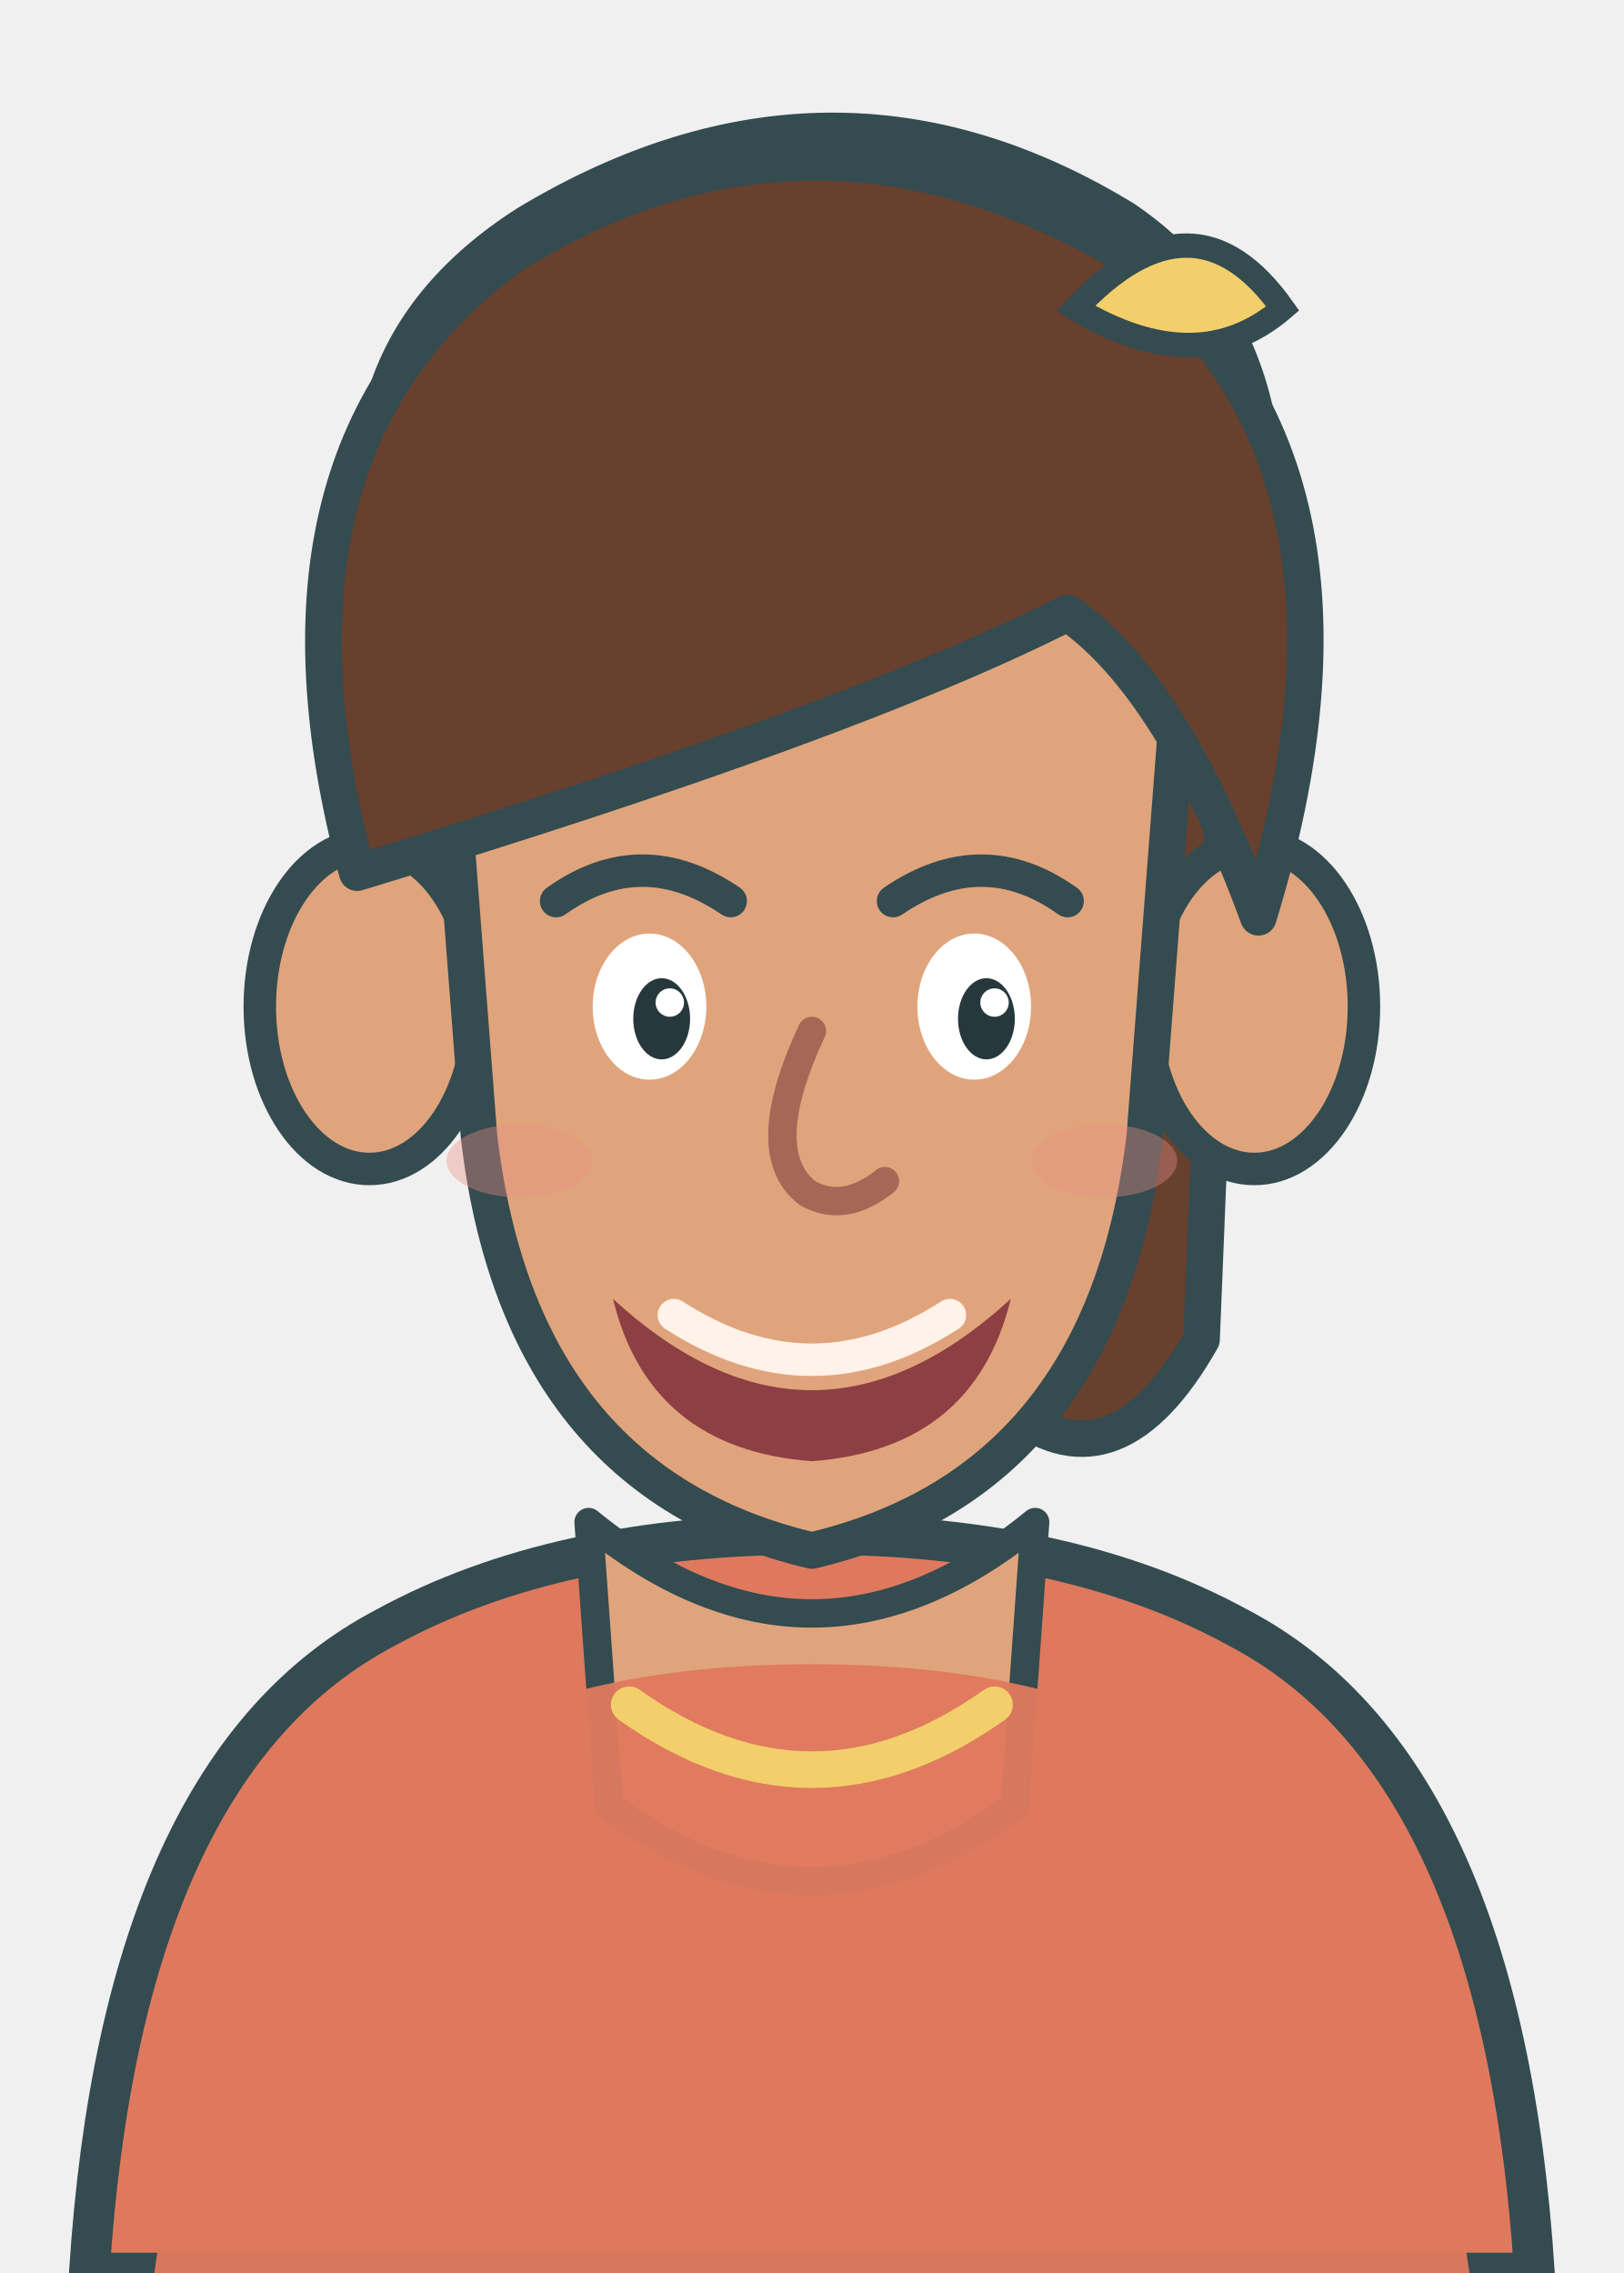
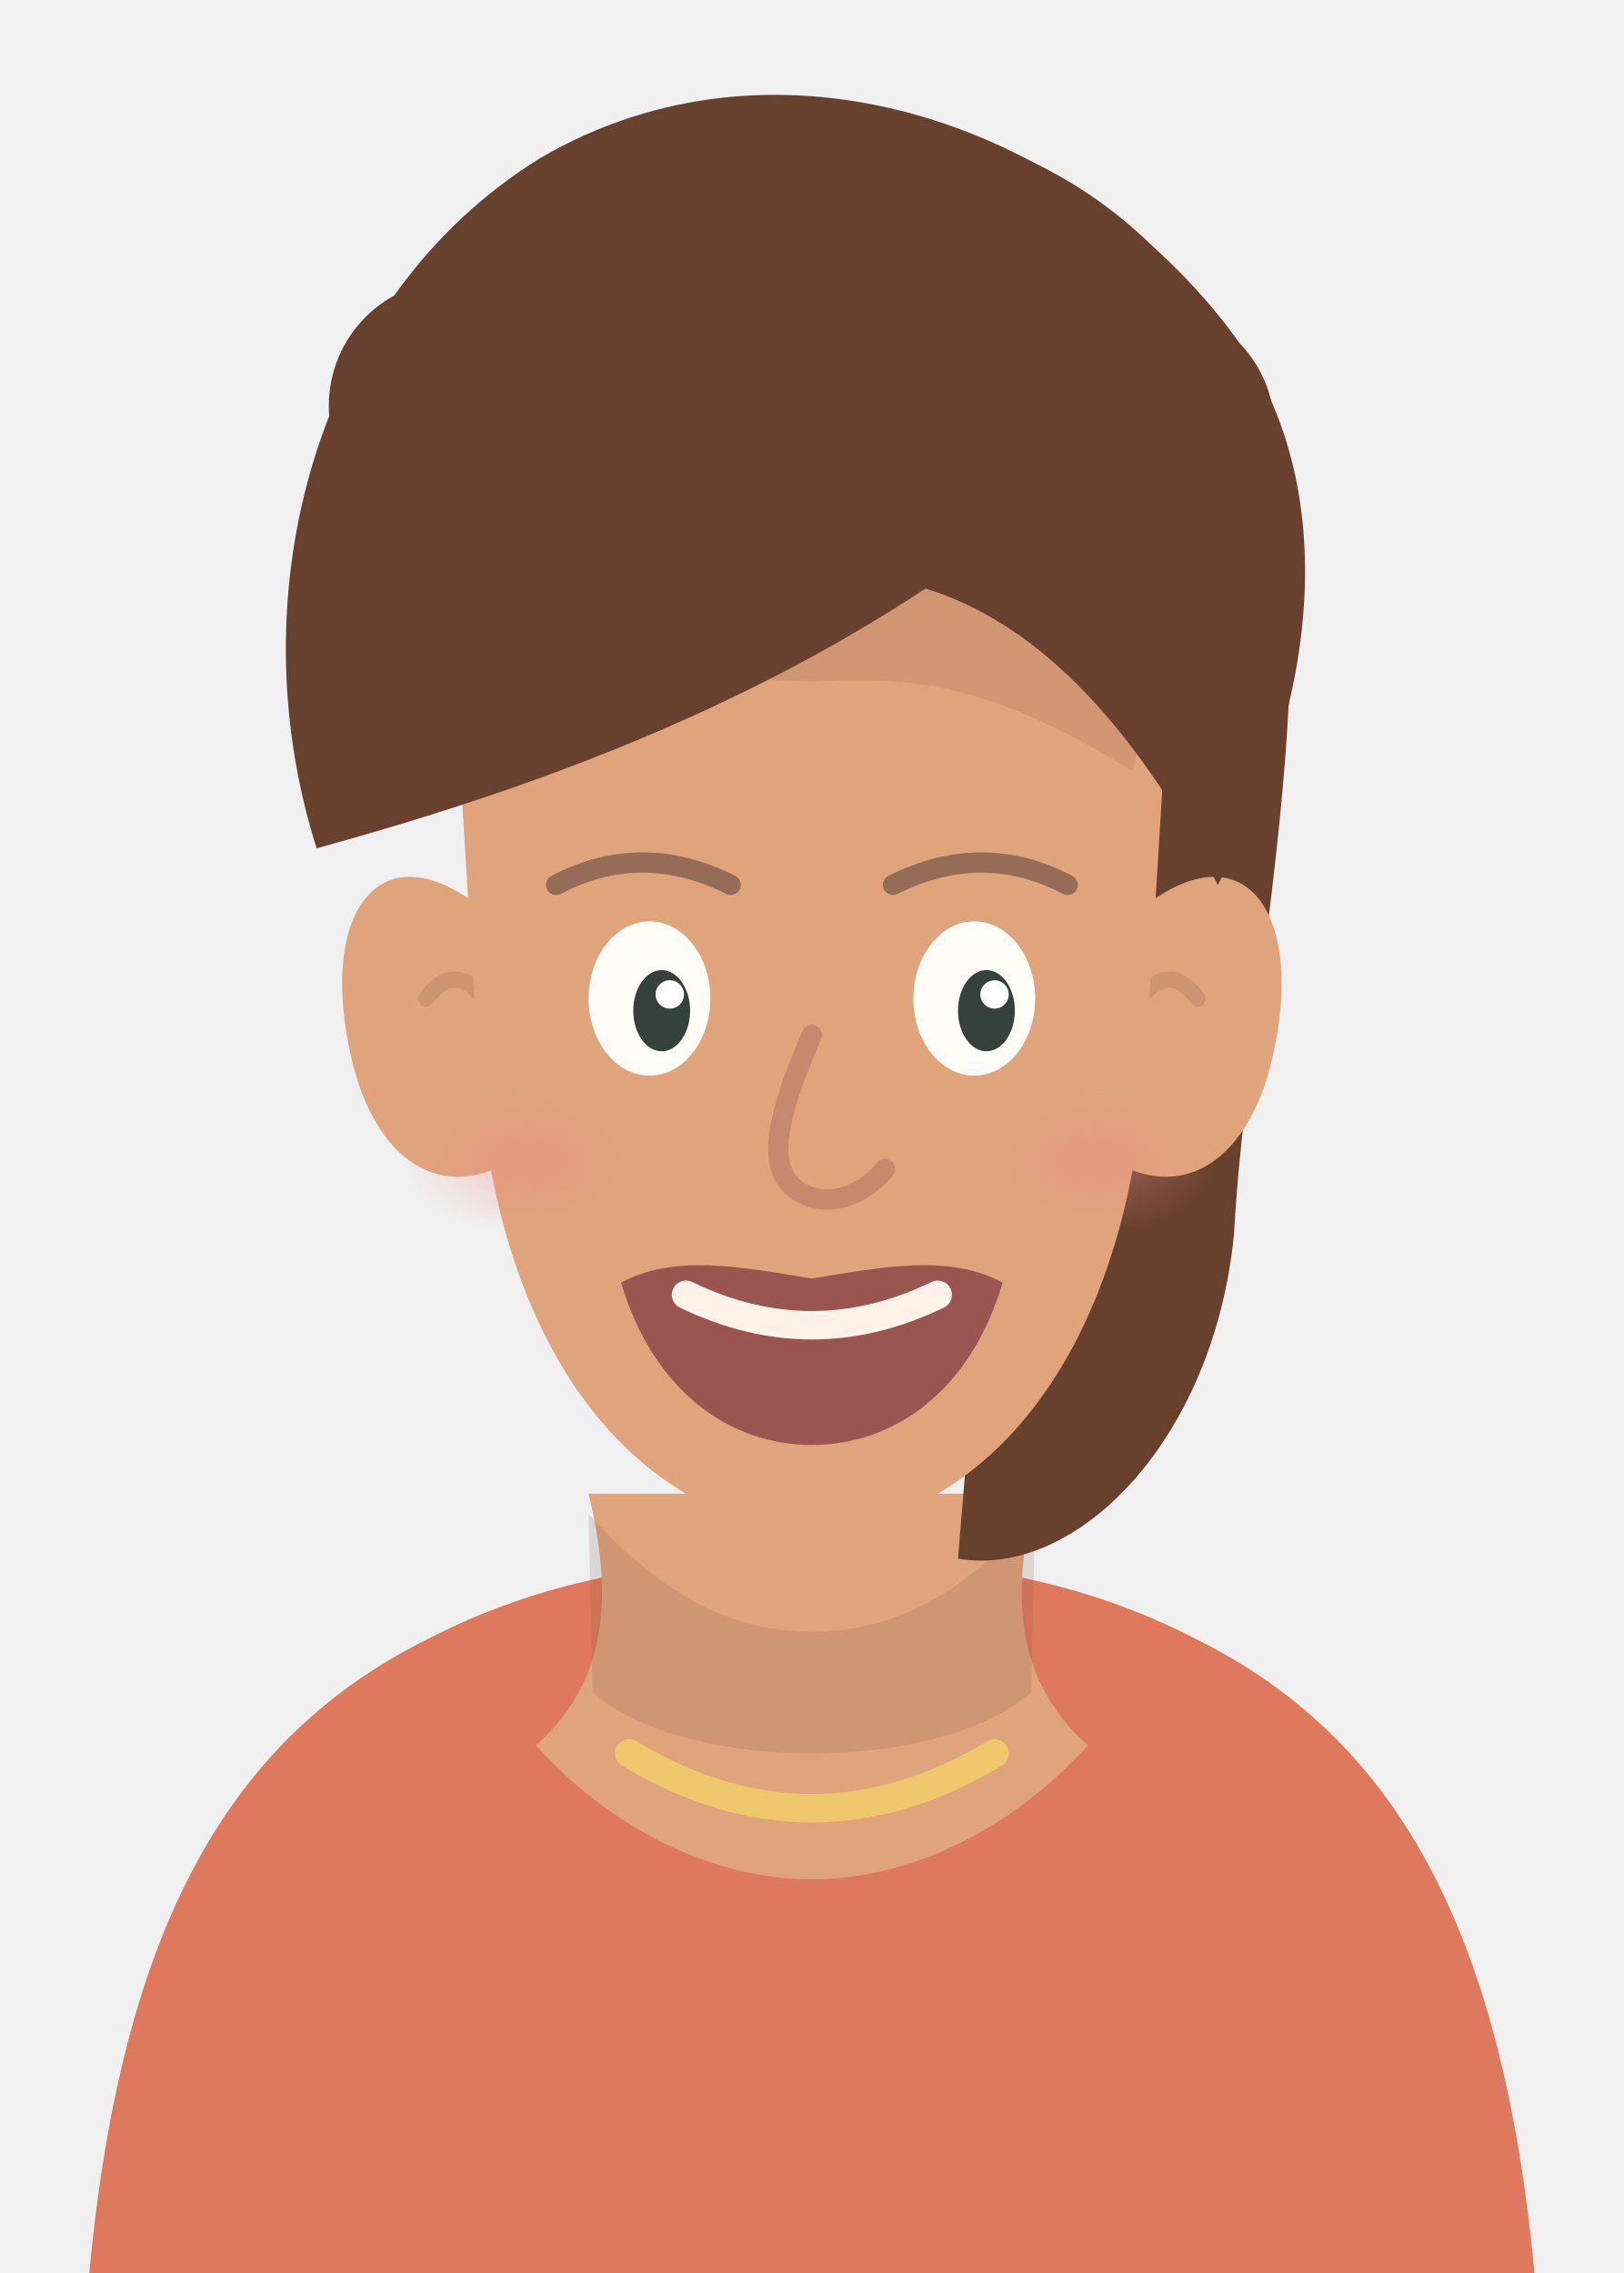
<svg xmlns="http://www.w3.org/2000/svg" viewBox="0 0 400 560" role="img" aria-labelledby="title desc">
  <defs>
-     <linearGradient id="skin" x1="0" y1="0" x2=".2" y2="1">
+     <linearGradient id="skin" x1="0" y1="0" x2=".15" y2="1">
      <stop stop-color="#e0a47c" />
+       <stop offset=".58" stop-color="#e0a47c" />
      <stop offset="1" stop-color="#e0a47c" />
    </linearGradient>
-     <linearGradient id="shirt" x1="0" y1="0" x2="1" y2="1">
+     <linearGradient id="shirt" x1="0" y1="0" x2="0" y2="1">
      <stop stop-color="#df795d" />
      <stop offset="1" stop-color="#df795d" />
    </linearGradient>
-     <filter id="soft">
-       <feGaussianBlur stdDeviation="2" />
+     <linearGradient id="hair" x1="0" y1="0" x2=".3" y2="1">
+       <stop stop-color="#68402e" />
+       <stop offset="1" stop-color="#68402e" />
+     </linearGradient>
+     <radialGradient id="cheek">
+       <stop stop-color="#e98e83" stop-opacity=".42" />
+       <stop offset="1" stop-color="#e98e83" stop-opacity="0" />
+     </radialGradient>
+     <filter id="softShadow" x="-30%" y="-30%" width="160%" height="170%">
+       <feGaussianBlur stdDeviation="7" />
    </filter>
  </defs>
-   <path d="M22 560 Q30 435 95 401 Q137 378 200 378 Q263 378 305 401 Q370 435 378 560Z" fill="url(#shirt)" stroke="#344b50" stroke-width="10" stroke-linejoin="round" />
-   <path d="M145 375 Q200 420 255 375 L250 445 Q200 482 150 445Z" fill="#e0a47c" stroke="#344b50" stroke-width="7" stroke-linejoin="round" />
-   <path d="M38 560 Q52 460 116 426 Q150 410 200 410 Q250 410 284 426 Q348 460 362 560Z" fill="#df795d" opacity=".95" />
-   <path d="M155 420 Q200 452 245 420" fill="none" stroke="#f3cf6b" stroke-width="9" stroke-linecap="round" />
-   <path d="M99 158 Q75 90 130 55 Q205 10 277 54 Q330 90 302 182 L296 330 Q275 367 250 348 L252 178Z" fill="#68402e" stroke="#344b50" stroke-width="9" stroke-linejoin="round" />
-   <ellipse cx="91" cy="248" rx="27" ry="40" fill="#e0a47c" stroke="#344b50" stroke-width="8" />
-   <ellipse cx="309" cy="248" rx="27" ry="40" fill="#e0a47c" stroke="#344b50" stroke-width="8" />
-   <path d="M108 150 Q112 91 200 88 Q288 91 292 150 L282 280 Q272 365 200 382 Q128 365 118 280Z" fill="url(#skin)" stroke="#344b50" stroke-width="9" stroke-linejoin="round" />
-   <path d="M88 215 Q60 111 126 63 Q198 18 274 61 Q345 112 310 226 Q289 169 263 151 Q210 178 88 215Z" fill="#68402e" stroke="#344b50" stroke-width="9" stroke-linejoin="round" />
-   <path d="M265 76 Q294 45 316 76 Q295 94 265 76Z" fill="#f3cf6b" stroke="#344b50" stroke-width="6" />
-   <path d="M137 222 Q158 207 180 222 M220 222 Q242 207 263 222" fill="none" stroke="#344b50" stroke-width="8" stroke-linecap="round" />
-   <ellipse cx="160" cy="248" rx="14" ry="18" fill="#fff" />
-   <ellipse cx="240" cy="248" rx="14" ry="18" fill="#fff" />
-   <ellipse cx="163" cy="251" rx="7" ry="10" fill="#26383c" />
-   <ellipse cx="243" cy="251" rx="7" ry="10" fill="#26383c" />
-   <circle cx="165" cy="247" r="3.5" fill="#fff" />
-   <circle cx="245" cy="247" r="3.5" fill="#fff" />
-   <path d="M200 254 Q186 284 199 294 Q208 299 218 291" fill="none" stroke="#a76756" stroke-width="7" stroke-linecap="round" />
-   <path d="M151 320 Q200 365 249 320 Q240 357 200 360 Q160 357 151 320Z" fill="#8e3f43" />
-   <path d="M166 324 Q200 346 234 324" fill="none" stroke="#fff2e8" stroke-width="8" stroke-linecap="round" />
-   <ellipse cx="128" cy="286" rx="18" ry="9" fill="#e98f83" opacity=".38" />
-   <ellipse cx="272" cy="286" rx="18" ry="9" fill="#e98f83" opacity=".38" />
+   <ellipse cx="200" cy="550" rx="145" ry="13" fill="#263b38" opacity=".12" filter="url(#softShadow)" />
+   <path d="M22 560 C30 474 57 428 105 404 C132 390 161 384 200 384 C239 384 268 390 295 404 C343 428 370 474 378 560Z" fill="url(#shirt)" />
+   <path d="M145 368 C151 393 150 414 132 430 C151 451 176 463 200 463 C224 463 249 451 268 430 C250 414 249 393 255 368Z" fill="#e0a47c" />
+   <path d="M145 373 C164 394 181 402 200 402 C219 402 236 394 255 373 L254 417 C231 437 169 437 146 417Z" fill="#754c40" opacity=".16" />
+   <path d="M91 183 C75 111 105 47 171 32 C235 17 296 49 313 111 C327 163 307 247 304 304 C299 355 265 389 236 384 L252 191Z" fill="url(#hair)" />
+   <g fill="#68402e">
+     <circle cx="112" cy="100" r="31" />
+     <circle cx="151" cy="75" r="34" />
+     <circle cx="195" cy="67" r="34" />
+     <circle cx="240" cy="76" r="34" />
+     <circle cx="283" cy="106" r="31" />
+   </g>
+   <path d="M119 224 C94 204 79 224 86 258 C91 284 107 297 126 286Z" fill="#e0a47c" />
+   <path d="M281 224 C306 204 321 224 314 258 C309 284 293 297 274 286Z" fill="#e0a47c" />
+   <path d="M105 246 Q113 235 122 250 M295 246 Q287 235 278 250" fill="none" stroke="#875b49" stroke-width="4" stroke-linecap="round" opacity=".22" />
+   <path d="M111 151 C111 101 151 78 200 78 C249 78 289 101 289 151 L282 265 C277 333 244 374 200 378 C156 374 123 333 118 265Z" fill="url(#skin)" />
+   <path d="M116 169 C139 137 163 132 200 137 C237 132 261 137 284 169 L279 190 C248 171 229 166 200 168 C171 166 152 171 121 190Z" fill="#68402e" opacity=".13" />
+   <path d="M78 209 C58 146 78 73 133 39 C191 5 263 30 302 80 C333 120 323 177 300 218 C278 176 254 153 228 145 C181 176 129 195 78 209Z" fill="url(#hair)" />
+   <path d="M117 143 C133 94 169 70 205 70 C245 70 274 92 287 128 C259 108 237 105 215 118 C184 135 151 143 117 143Z" fill="#68402e" opacity=".72" />
+   <path d="M137 218 Q158 207 180 218 M220 218 Q242 207 263 218" fill="none" stroke="#684c40" stroke-width="5" stroke-linecap="round" opacity=".62" />
+   <ellipse cx="160" cy="246" rx="15" ry="19" fill="#fffdf8" />
+   <ellipse cx="240" cy="246" rx="15" ry="19" fill="#fffdf8" />
+   <ellipse cx="163" cy="249" rx="7" ry="10" fill="#34413d" />
+   <ellipse cx="243" cy="249" rx="7" ry="10" fill="#34413d" />
+   <circle cx="165" cy="245" r="3.5" fill="#fff" />
+   <circle cx="245" cy="245" r="3.5" fill="#fff" />
+   <path d="M200 255 C190 278 188 291 200 295 C207 297 214 293 218 288" fill="none" stroke="#a96f5d" stroke-width="5" stroke-linecap="round" opacity=".5" />
+   <path d="M153 316 C166 309 182 312 200 315 C218 312 234 309 247 316 C239 343 220 356 200 356 C180 356 161 343 153 316Z" fill="#934c4d" opacity=".9" />
+   <path d="M169 319 Q200 334 231 319" fill="none" stroke="#fff3e9" stroke-width="7" stroke-linecap="round" />
+   <ellipse cx="130" cy="286" rx="30" ry="18" fill="url(#cheek)" />
+   <ellipse cx="270" cy="286" rx="30" ry="18" fill="url(#cheek)" />
+   <path d="M155 432 Q200 459 245 432" fill="none" stroke="#f3cf6b" stroke-width="7" stroke-linecap="round" opacity=".82" />
</svg>
